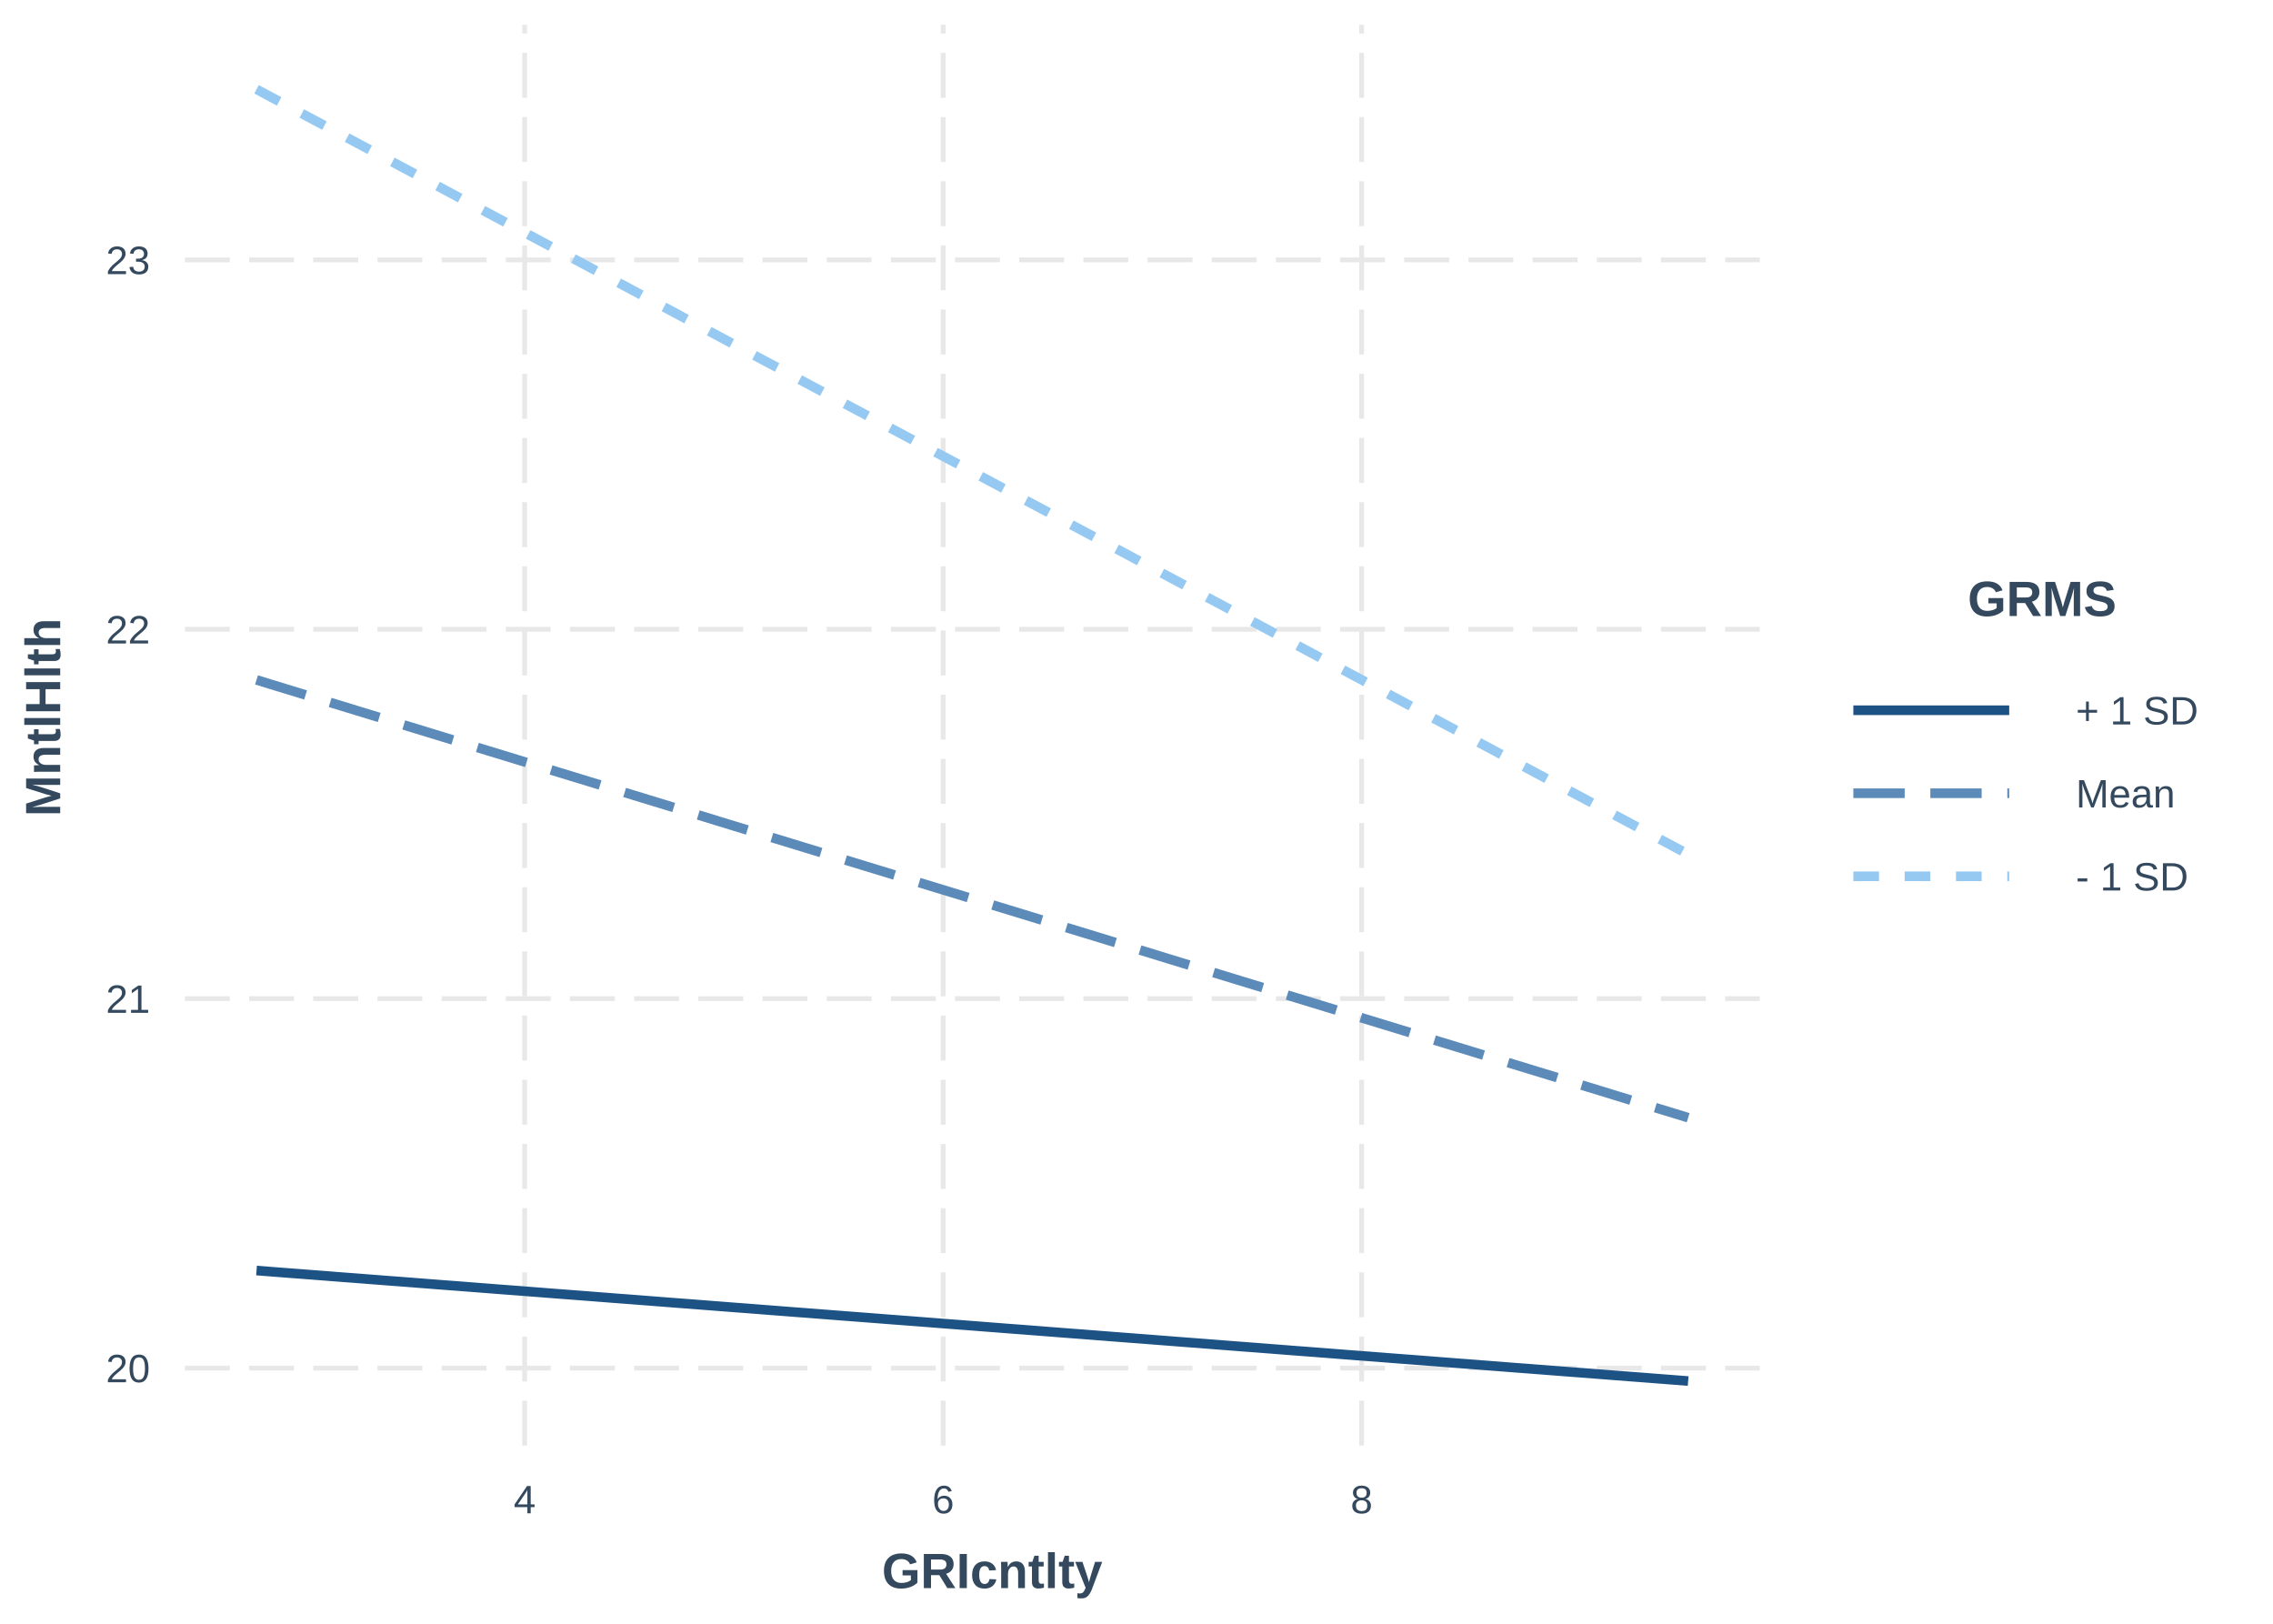
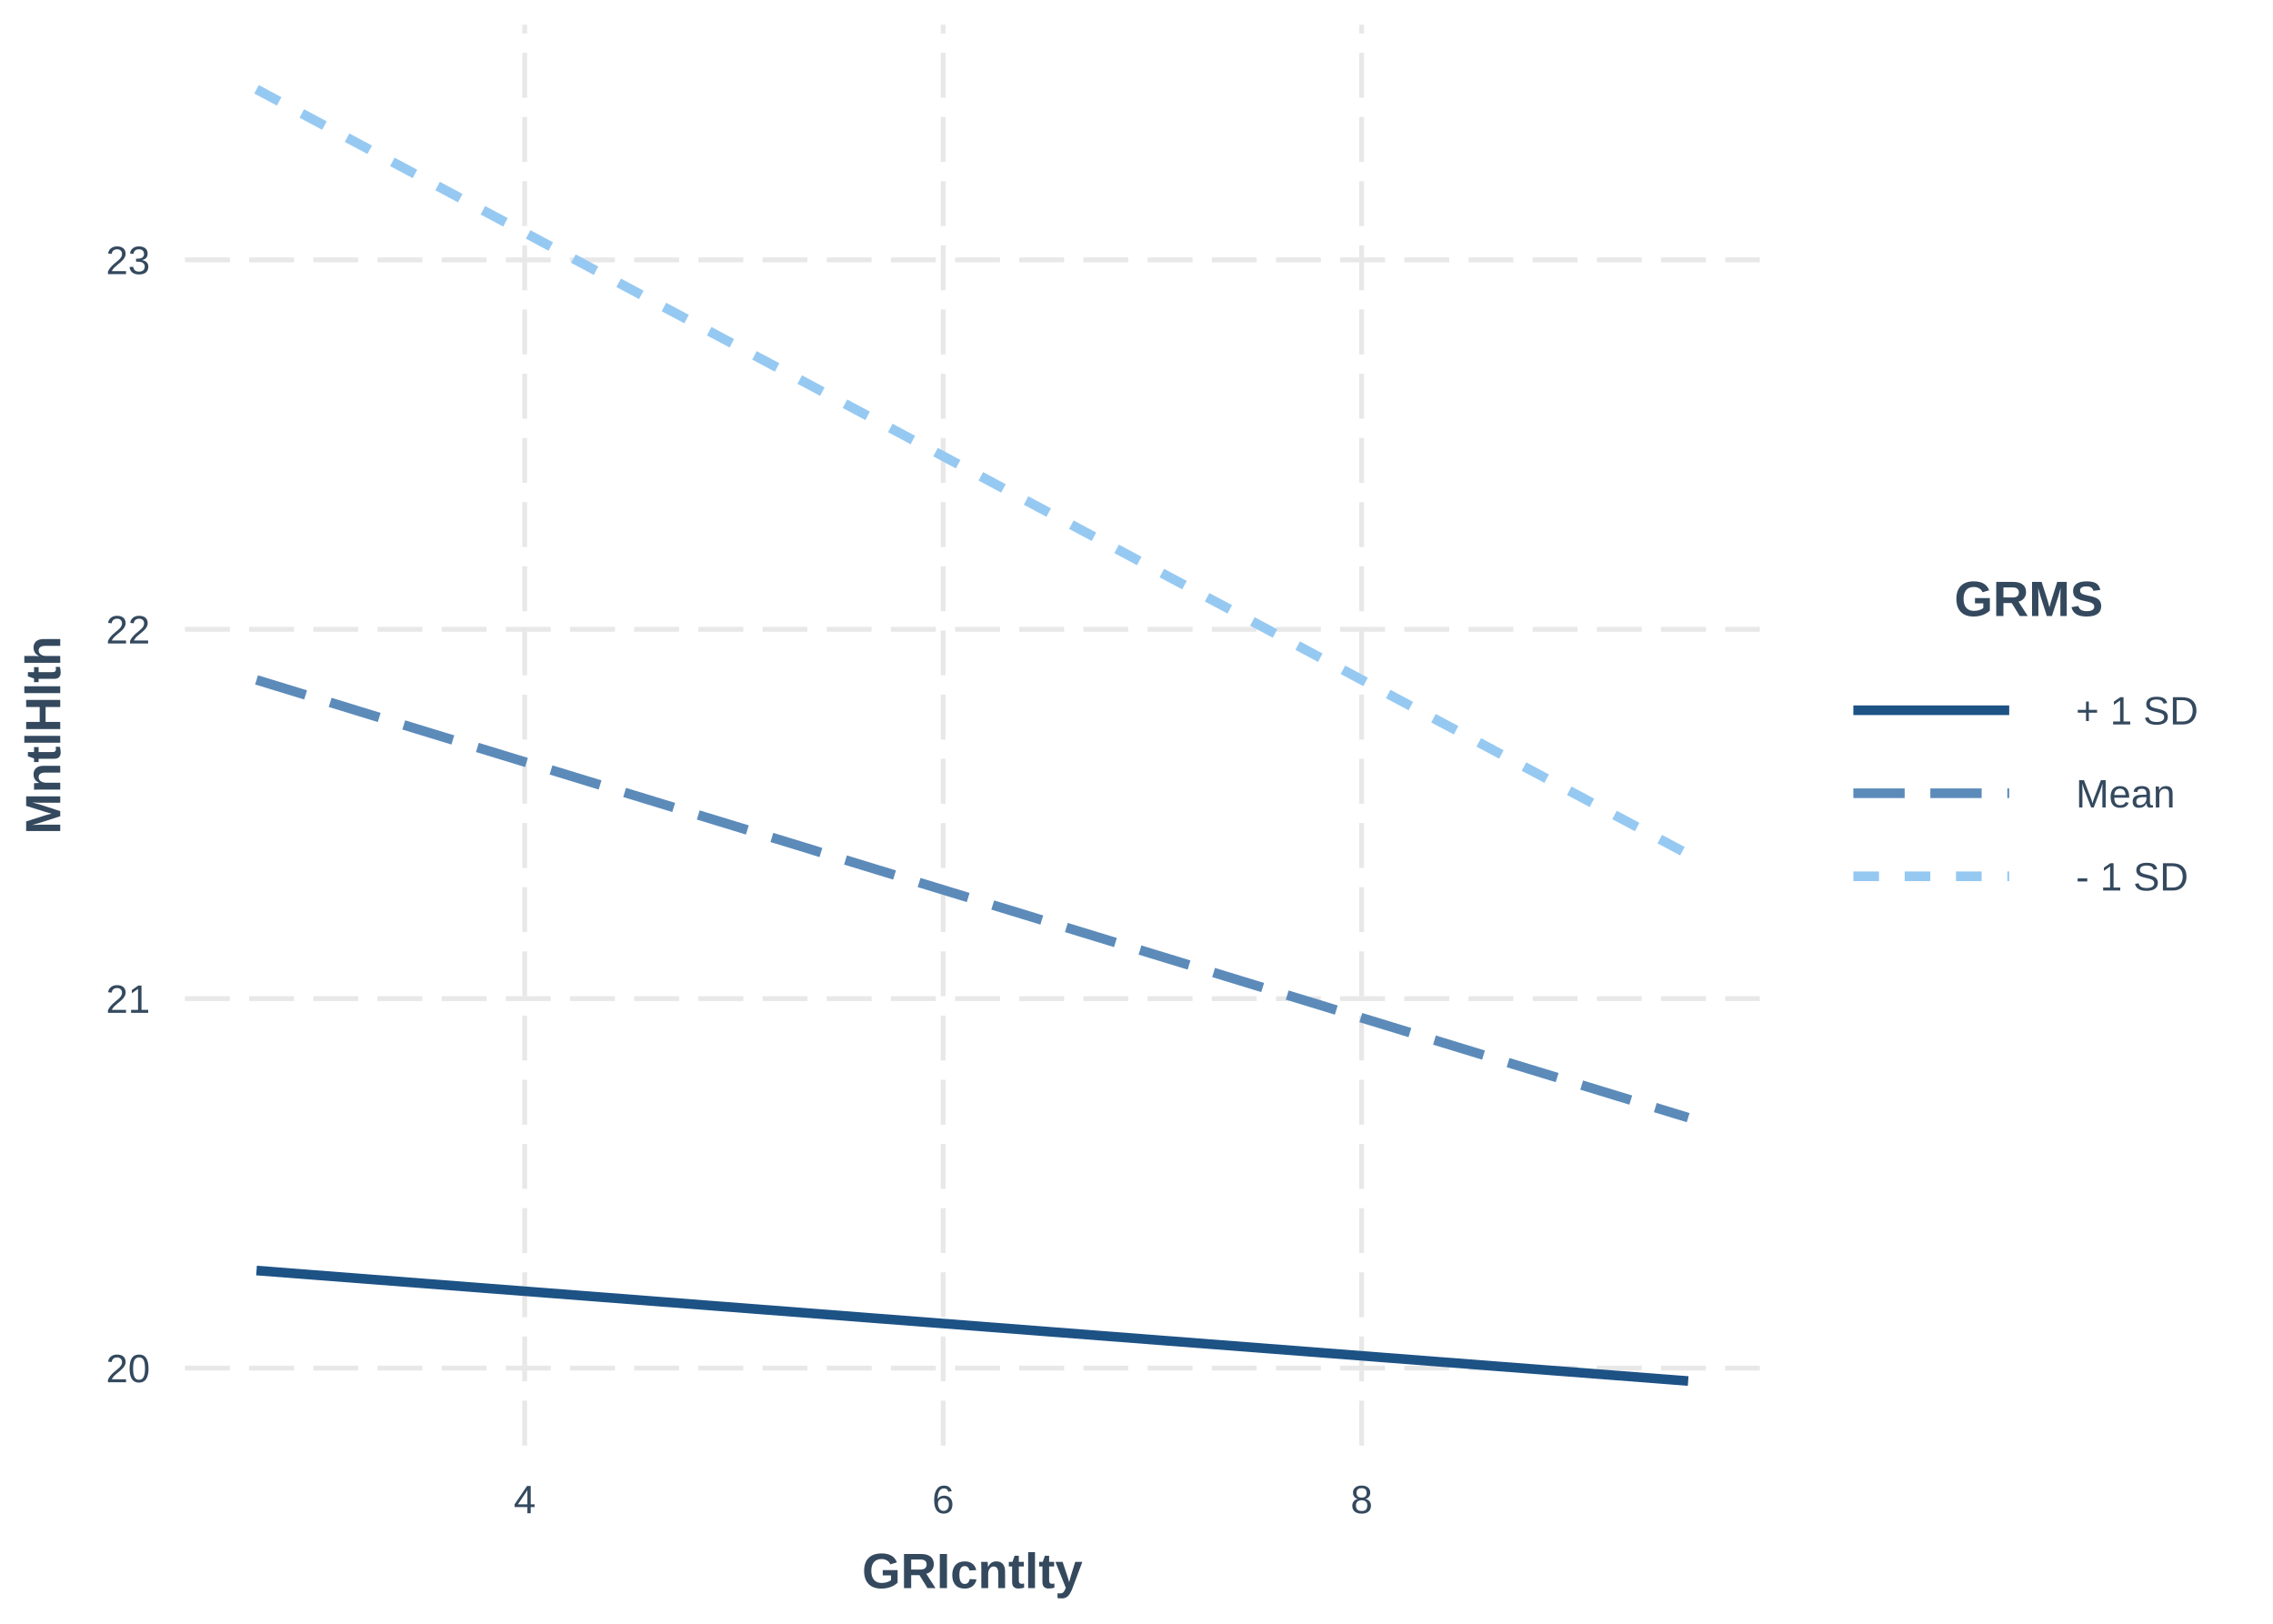
- <svg xmlns="http://www.w3.org/2000/svg" viewBox="0 0 504.00 360.00">
+ <svg xmlns="http://www.w3.org/2000/svg" class="svglite" width="504.00pt" height="360.00pt" viewBox="0 0 504.00 360.00">
  <defs>
    <style type="text/css">
-     line, polyline, polygon, path, rect, circle {
+     .svglite line, .svglite polyline, .svglite polygon, .svglite path, .svglite rect, .svglite circle {
      fill: none;
      stroke: #000000;
      stroke-linecap: round;
      stroke-linejoin: round;
      stroke-miterlimit: 10.00;
    }
  </style>
  </defs>
  <rect width="100%" height="100%" style="stroke: none; fill: #FFFFFF;" />
-   <rect x="0" y="0.00" width="504.00" height="360.00" style="stroke-width: 1.07; stroke: #FFFFFF; fill: #FFFFFF;" />
  <defs>
-     <clipPath id="cpNDEuMDB8MzkwLjIwfDMyMC41MXw1LjQ4">
-       <rect x="41.00" y="5.48" width="349.19" height="315.03" />
-     </clipPath>
-   </defs>
-   <rect x="41.00" y="5.48" width="349.19" height="315.03" style="stroke-width: 0.00; stroke: #FFFFFF; fill: #FFFFFF;" clip-path="url(#cpNDEuMDB8MzkwLjIwfDMyMC41MXw1LjQ4)" />
-   <polyline points="41.00,303.31 390.20,303.31 " style="stroke-width: 1.07; stroke: #E8E8E8; stroke-dasharray: 9.96,4.27; stroke-linecap: butt;" clip-path="url(#cpNDEuMDB8MzkwLjIwfDMyMC41MXw1LjQ4)" />
-   <polyline points="41.00,221.41 390.20,221.41 " style="stroke-width: 1.07; stroke: #E8E8E8; stroke-dasharray: 9.96,4.27; stroke-linecap: butt;" clip-path="url(#cpNDEuMDB8MzkwLjIwfDMyMC41MXw1LjQ4)" />
-   <polyline points="41.00,139.52 390.20,139.52 " style="stroke-width: 1.07; stroke: #E8E8E8; stroke-dasharray: 9.96,4.27; stroke-linecap: butt;" clip-path="url(#cpNDEuMDB8MzkwLjIwfDMyMC41MXw1LjQ4)" />
-   <polyline points="41.00,57.62 390.20,57.62 " style="stroke-width: 1.07; stroke: #E8E8E8; stroke-dasharray: 9.96,4.27; stroke-linecap: butt;" clip-path="url(#cpNDEuMDB8MzkwLjIwfDMyMC41MXw1LjQ4)" />
-   <polyline points="116.33,320.51 116.33,5.48 " style="stroke-width: 1.07; stroke: #E8E8E8; stroke-dasharray: 9.96,4.27; stroke-linecap: butt;" clip-path="url(#cpNDEuMDB8MzkwLjIwfDMyMC41MXw1LjQ4)" />
-   <polyline points="209.13,320.51 209.13,5.48 " style="stroke-width: 1.07; stroke: #E8E8E8; stroke-dasharray: 9.96,4.27; stroke-linecap: butt;" clip-path="url(#cpNDEuMDB8MzkwLjIwfDMyMC41MXw1LjQ4)" />
-   <polyline points="301.92,320.51 301.92,5.48 " style="stroke-width: 1.07; stroke: #E8E8E8; stroke-dasharray: 9.96,4.27; stroke-linecap: butt;" clip-path="url(#cpNDEuMDB8MzkwLjIwfDMyMC41MXw1LjQ4)" />
-   <polyline points="56.88,281.69 60.08,281.94 63.29,282.19 66.50,282.43 69.70,282.68 72.91,282.93 76.12,283.18 79.32,283.42 82.53,283.67 85.74,283.92 88.94,284.16 92.15,284.41 95.35,284.66 98.56,284.91 101.77,285.15 104.97,285.40 108.18,285.65 111.39,285.90 114.59,286.14 117.80,286.39 121.01,286.64 124.21,286.89 127.42,287.13 130.63,287.38 133.83,287.63 137.04,287.88 140.25,288.12 143.45,288.37 146.66,288.62 149.87,288.87 153.07,289.11 156.28,289.36 159.49,289.61 162.69,289.86 165.90,290.10 169.10,290.35 172.31,290.60 175.52,290.85 178.72,291.09 181.93,291.34 185.14,291.59 188.34,291.84 191.55,292.08 194.76,292.33 197.96,292.58 201.17,292.82 204.38,293.07 207.58,293.32 210.79,293.57 214.00,293.81 217.20,294.06 220.41,294.31 223.62,294.56 226.82,294.80 230.03,295.05 233.24,295.30 236.44,295.55 239.65,295.79 242.86,296.04 246.06,296.29 249.27,296.54 252.47,296.78 255.68,297.03 258.89,297.28 262.09,297.53 265.30,297.77 268.51,298.02 271.71,298.27 274.92,298.52 278.13,298.76 281.33,299.01 284.54,299.26 287.75,299.51 290.95,299.75 294.16,300.00 297.37,300.25 300.57,300.50 303.78,300.74 306.99,300.99 310.19,301.24 313.40,301.48 316.61,301.73 319.81,301.98 323.02,302.23 326.23,302.47 329.43,302.72 332.64,302.97 335.84,303.22 339.05,303.46 342.26,303.71 345.46,303.96 348.67,304.21 351.88,304.45 355.08,304.70 358.29,304.95 361.50,305.20 364.70,305.44 367.91,305.69 371.12,305.94 374.32,306.19 " style="stroke-width: 2.13; stroke: #1D5285; stroke-linecap: butt;" clip-path="url(#cpNDEuMDB8MzkwLjIwfDMyMC41MXw1LjQ4)" />
-   <polyline points="56.88,150.74 60.08,151.73 63.29,152.71 66.50,153.69 69.70,154.67 72.91,155.65 76.12,156.63 79.32,157.61 82.53,158.59 85.74,159.57 88.94,160.55 92.15,161.53 95.35,162.51 98.56,163.49 101.77,164.47 104.97,165.45 108.18,166.43 111.39,167.41 114.59,168.39 117.80,169.37 121.01,170.35 124.21,171.33 127.42,172.31 130.63,173.29 133.83,174.27 137.04,175.25 140.25,176.23 143.45,177.21 146.66,178.19 149.87,179.17 153.07,180.15 156.28,181.13 159.49,182.12 162.69,183.10 165.90,184.08 169.10,185.06 172.31,186.04 175.52,187.02 178.72,188.00 181.93,188.98 185.14,189.96 188.34,190.94 191.55,191.92 194.76,192.90 197.96,193.88 201.17,194.86 204.38,195.84 207.58,196.82 210.79,197.80 214.00,198.78 217.20,199.76 220.41,200.74 223.62,201.72 226.82,202.70 230.03,203.68 233.24,204.66 236.44,205.64 239.65,206.62 242.86,207.60 246.06,208.58 249.27,209.56 252.47,210.54 255.68,211.52 258.89,212.51 262.09,213.49 265.30,214.47 268.51,215.45 271.71,216.43 274.92,217.41 278.13,218.39 281.33,219.37 284.54,220.35 287.75,221.33 290.95,222.31 294.16,223.29 297.37,224.27 300.57,225.25 303.78,226.23 306.99,227.21 310.19,228.19 313.40,229.17 316.61,230.15 319.81,231.13 323.02,232.11 326.23,233.09 329.43,234.07 332.64,235.05 335.84,236.03 339.05,237.01 342.26,237.99 345.46,238.97 348.67,239.95 351.88,240.93 355.08,241.91 358.29,242.90 361.50,243.88 364.70,244.86 367.91,245.84 371.12,246.82 374.32,247.80 " style="stroke-width: 2.13; stroke: #5C8BBA; stroke-dasharray: 11.38,5.69,11.38,5.69; stroke-linecap: butt;" clip-path="url(#cpNDEuMDB8MzkwLjIwfDMyMC41MXw1LjQ4)" />
-   <polyline points="56.88,19.80 60.08,21.51 63.29,23.23 66.50,24.94 69.70,26.65 72.91,28.36 76.12,30.08 79.32,31.79 82.53,33.50 85.74,35.22 88.94,36.93 92.15,38.64 95.35,40.36 98.56,42.07 101.77,43.78 104.97,45.50 108.18,47.21 111.39,48.92 114.59,50.64 117.80,52.35 121.01,54.06 124.21,55.78 127.42,57.49 130.63,59.20 133.83,60.92 137.04,62.63 140.25,64.34 143.45,66.06 146.66,67.77 149.87,69.48 153.07,71.20 156.28,72.91 159.49,74.62 162.69,76.34 165.90,78.05 169.10,79.76 172.31,81.47 175.52,83.19 178.72,84.90 181.93,86.61 185.14,88.33 188.34,90.04 191.55,91.75 194.76,93.47 197.96,95.18 201.17,96.89 204.38,98.61 207.58,100.32 210.79,102.03 214.00,103.75 217.20,105.46 220.41,107.17 223.62,108.89 226.82,110.60 230.03,112.31 233.24,114.03 236.44,115.74 239.65,117.45 242.86,119.17 246.06,120.88 249.27,122.59 252.47,124.31 255.68,126.02 258.89,127.73 262.09,129.44 265.30,131.16 268.51,132.87 271.71,134.58 274.92,136.30 278.13,138.01 281.33,139.72 284.54,141.44 287.75,143.15 290.95,144.86 294.16,146.58 297.37,148.29 300.57,150.00 303.78,151.72 306.99,153.43 310.19,155.14 313.40,156.86 316.61,158.57 319.81,160.28 323.02,162.00 326.23,163.71 329.43,165.42 332.64,167.14 335.84,168.85 339.05,170.56 342.26,172.28 345.46,173.99 348.67,175.70 351.88,177.41 355.08,179.13 358.29,180.84 361.50,182.55 364.70,184.27 367.91,185.98 371.12,187.69 374.32,189.41 " style="stroke-width: 2.13; stroke: #96C9F2; stroke-dasharray: 5.69,5.69,5.69,5.69; stroke-linecap: butt;" clip-path="url(#cpNDEuMDB8MzkwLjIwfDMyMC41MXw1LjQ4)" />
-   <defs>
-     <clipPath id="cpMC4wMHw1MDQuMDB8MzYwLjAwfDAuMDA=">
+     <clipPath id="cpMC4wMHw1MDQuMDB8MC4wMHwzNjAuMDA=">
      <rect x="0.00" y="0.00" width="504.00" height="360.00" />
    </clipPath>
  </defs>
-   <g clip-path="url(#cpMC4wMHw1MDQuMDB8MzYwLjAwfDAuMDA=)">
-     <text x="23.49" y="306.46" style="font-size: 8.80px; fill: #34495E; font-family: Arial;" textLength="9.79px" lengthAdjust="spacingAndGlyphs">20</text>
+   <g clip-path="url(#cpMC4wMHw1MDQuMDB8MC4wMHwzNjAuMDA=)">
+     <rect x="0.00" y="0.00" width="504.00" height="360.00" style="stroke-width: 1.07; stroke: #FFFFFF; fill: #FFFFFF;" />
  </g>
-   <g clip-path="url(#cpMC4wMHw1MDQuMDB8MzYwLjAwfDAuMDA=)">
-     <text x="23.49" y="224.56" style="font-size: 8.80px; fill: #34495E; font-family: Arial;" textLength="9.79px" lengthAdjust="spacingAndGlyphs">21</text>
+   <defs>
+     <clipPath id="cpNDEuMDF8MzkwLjIwfDUuNDh8MzIwLjUw">
+       <rect x="41.01" y="5.48" width="349.19" height="315.02" />
+     </clipPath>
+   </defs>
+   <g clip-path="url(#cpNDEuMDF8MzkwLjIwfDUuNDh8MzIwLjUw)">
+     <rect x="41.01" y="5.48" width="349.19" height="315.02" style="stroke-width: 0.00; stroke: #FFFFFF; fill: #FFFFFF;" />
+     <polyline points="41.01,303.31 390.20,303.31 " style="stroke-width: 1.07; stroke: #E8E8E8; stroke-dasharray: 9.96,4.27; stroke-linecap: butt;" />
+     <polyline points="41.01,221.41 390.20,221.41 " style="stroke-width: 1.07; stroke: #E8E8E8; stroke-dasharray: 9.96,4.27; stroke-linecap: butt;" />
+     <polyline points="41.01,139.52 390.20,139.52 " style="stroke-width: 1.07; stroke: #E8E8E8; stroke-dasharray: 9.96,4.27; stroke-linecap: butt;" />
+     <polyline points="41.01,57.62 390.20,57.62 " style="stroke-width: 1.07; stroke: #E8E8E8; stroke-dasharray: 9.96,4.27; stroke-linecap: butt;" />
+     <polyline points="116.34,320.50 116.34,5.48 " style="stroke-width: 1.07; stroke: #E8E8E8; stroke-dasharray: 9.96,4.27; stroke-linecap: butt;" />
+     <polyline points="209.13,320.50 209.13,5.48 " style="stroke-width: 1.07; stroke: #E8E8E8; stroke-dasharray: 9.96,4.27; stroke-linecap: butt;" />
+     <polyline points="301.92,320.50 301.92,5.48 " style="stroke-width: 1.07; stroke: #E8E8E8; stroke-dasharray: 9.96,4.27; stroke-linecap: butt;" />
+     <polyline points="56.88,281.69 60.09,281.93 63.30,282.18 66.50,282.43 69.71,282.68 72.91,282.92 76.12,283.17 79.33,283.42 82.53,283.67 85.74,283.91 88.95,284.16 92.15,284.41 95.36,284.66 98.57,284.90 101.77,285.15 104.98,285.40 108.19,285.65 111.39,285.89 114.60,286.14 117.81,286.39 121.01,286.64 124.22,286.88 127.42,287.13 130.63,287.38 133.84,287.63 137.04,287.87 140.25,288.12 143.46,288.37 146.66,288.62 149.87,288.86 153.08,289.11 156.28,289.36 159.49,289.61 162.70,289.85 165.90,290.10 169.11,290.35 172.32,290.59 175.52,290.84 178.73,291.09 181.93,291.34 185.14,291.58 188.35,291.83 191.55,292.08 194.76,292.33 197.97,292.57 201.17,292.82 204.38,293.07 207.59,293.32 210.79,293.56 214.00,293.81 217.21,294.06 220.41,294.31 223.62,294.55 226.83,294.80 230.03,295.05 233.24,295.30 236.45,295.54 239.65,295.79 242.86,296.04 246.06,296.29 249.27,296.53 252.48,296.78 255.68,297.03 258.89,297.28 262.10,297.52 265.30,297.77 268.51,298.02 271.72,298.26 274.92,298.51 278.13,298.76 281.34,299.01 284.54,299.25 287.75,299.50 290.96,299.75 294.16,300.00 297.37,300.24 300.57,300.49 303.78,300.74 306.99,300.99 310.19,301.23 313.40,301.48 316.61,301.73 319.81,301.98 323.02,302.22 326.23,302.47 329.43,302.72 332.64,302.97 335.85,303.21 339.05,303.46 342.26,303.71 345.47,303.96 348.67,304.20 351.88,304.45 355.08,304.70 358.29,304.95 361.50,305.19 364.70,305.44 367.91,305.69 371.12,305.94 374.32,306.18 " style="stroke-width: 2.13; stroke: #1D5285; stroke-linecap: butt;" />
+     <polyline points="56.88,150.74 60.09,151.72 63.30,152.70 66.50,153.68 69.71,154.66 72.91,155.64 76.12,156.62 79.33,157.61 82.53,158.59 85.74,159.57 88.95,160.55 92.15,161.53 95.36,162.51 98.57,163.49 101.77,164.47 104.98,165.45 108.19,166.43 111.39,167.41 114.60,168.39 117.81,169.37 121.01,170.35 124.22,171.33 127.42,172.31 130.63,173.29 133.84,174.27 137.04,175.25 140.25,176.23 143.46,177.21 146.66,178.19 149.87,179.17 153.08,180.15 156.28,181.13 159.49,182.11 162.70,183.09 165.90,184.07 169.11,185.05 172.32,186.03 175.52,187.01 178.73,187.99 181.93,188.98 185.14,189.96 188.35,190.94 191.55,191.92 194.76,192.90 197.97,193.88 201.17,194.86 204.38,195.84 207.59,196.82 210.79,197.80 214.00,198.78 217.21,199.76 220.41,200.74 223.62,201.72 226.83,202.70 230.03,203.68 233.24,204.66 236.45,205.64 239.65,206.62 242.86,207.60 246.06,208.58 249.27,209.56 252.48,210.54 255.68,211.52 258.89,212.50 262.10,213.48 265.30,214.46 268.51,215.44 271.72,216.42 274.92,217.40 278.13,218.38 281.34,219.36 284.54,220.35 287.75,221.33 290.96,222.31 294.16,223.29 297.37,224.27 300.57,225.25 303.78,226.23 306.99,227.21 310.19,228.19 313.40,229.17 316.61,230.15 319.81,231.13 323.02,232.11 326.23,233.09 329.43,234.07 332.64,235.05 335.85,236.03 339.05,237.01 342.26,237.99 345.47,238.97 348.67,239.95 351.88,240.93 355.08,241.91 358.29,242.89 361.50,243.87 364.70,244.85 367.91,245.83 371.12,246.81 374.32,247.79 " style="stroke-width: 2.13; stroke: #5C8BBA; stroke-dasharray: 11.38,5.69,11.38,5.69; stroke-linecap: butt;" />
+     <polyline points="56.88,19.80 60.09,21.51 63.30,23.23 66.50,24.94 69.71,26.65 72.91,28.36 76.12,30.08 79.33,31.79 82.53,33.50 85.74,35.22 88.95,36.93 92.15,38.64 95.36,40.36 98.57,42.07 101.77,43.78 104.98,45.50 108.19,47.21 111.39,48.92 114.60,50.64 117.81,52.35 121.01,54.06 124.22,55.78 127.42,57.49 130.63,59.20 133.84,60.92 137.04,62.63 140.25,64.34 143.46,66.06 146.66,67.77 149.87,69.48 153.08,71.19 156.28,72.91 159.49,74.62 162.70,76.33 165.90,78.05 169.11,79.76 172.32,81.47 175.52,83.19 178.73,84.90 181.93,86.61 185.14,88.33 188.35,90.04 191.55,91.75 194.76,93.47 197.97,95.18 201.17,96.89 204.38,98.61 207.59,100.32 210.79,102.03 214.00,103.75 217.21,105.46 220.41,107.17 223.62,108.89 226.83,110.60 230.03,112.31 233.24,114.02 236.45,115.74 239.65,117.45 242.86,119.16 246.06,120.88 249.27,122.59 252.48,124.30 255.68,126.02 258.89,127.73 262.10,129.44 265.30,131.16 268.51,132.87 271.72,134.58 274.92,136.30 278.13,138.01 281.34,139.72 284.54,141.44 287.75,143.15 290.96,144.86 294.16,146.58 297.37,148.29 300.57,150.00 303.78,151.72 306.99,153.43 310.19,155.14 313.40,156.85 316.61,158.57 319.81,160.28 323.02,161.99 326.23,163.71 329.43,165.42 332.64,167.13 335.85,168.85 339.05,170.56 342.26,172.27 345.47,173.99 348.67,175.70 351.88,177.41 355.08,179.13 358.29,180.84 361.50,182.55 364.70,184.27 367.91,185.98 371.12,187.69 374.32,189.41 " style="stroke-width: 2.13; stroke: #96C9F2; stroke-dasharray: 5.69,5.69,5.69,5.69; stroke-linecap: butt;" />
  </g>
-   <g clip-path="url(#cpMC4wMHw1MDQuMDB8MzYwLjAwfDAuMDA=)">
-     <text x="23.49" y="142.67" style="font-size: 8.80px; fill: #34495E; font-family: Arial;" textLength="9.79px" lengthAdjust="spacingAndGlyphs">22</text>
-   </g>
-   <g clip-path="url(#cpMC4wMHw1MDQuMDB8MzYwLjAwfDAuMDA=)">
-     <text x="23.49" y="60.77" style="font-size: 8.80px; fill: #34495E; font-family: Arial;" textLength="9.79px" lengthAdjust="spacingAndGlyphs">23</text>
-   </g>
-   <g clip-path="url(#cpMC4wMHw1MDQuMDB8MzYwLjAwfDAuMDA=)">
-     <text x="113.89" y="335.52" style="font-size: 8.80px; fill: #34495E; font-family: Arial;" textLength="4.89px" lengthAdjust="spacingAndGlyphs">4</text>
-   </g>
-   <g clip-path="url(#cpMC4wMHw1MDQuMDB8MzYwLjAwfDAuMDA=)">
-     <text x="206.68" y="335.52" style="font-size: 8.80px; fill: #34495E; font-family: Arial;" textLength="4.89px" lengthAdjust="spacingAndGlyphs">6</text>
-   </g>
-   <g clip-path="url(#cpMC4wMHw1MDQuMDB8MzYwLjAwfDAuMDA=)">
-     <text x="299.47" y="335.52" style="font-size: 8.80px; fill: #34495E; font-family: Arial;" textLength="4.89px" lengthAdjust="spacingAndGlyphs">8</text>
-   </g>
-   <g clip-path="url(#cpMC4wMHw1MDQuMDB8MzYwLjAwfDAuMDA=)">
-     <text x="195.55" y="352.10" style="font-size: 11.00px; font-weight: bold; fill: #34495E; font-family: Arial;" textLength="40.10px" lengthAdjust="spacingAndGlyphs">GRIcntlty</text>
-   </g>
-   <g clip-path="url(#cpMC4wMHw1MDQuMDB8MzYwLjAwfDAuMDA=)">
-     <text transform="translate(13.35,181.03) rotate(-90)" style="font-size: 11.00px; font-weight: bold; fill: #34495E; font-family: Arial;" textLength="36.07px" lengthAdjust="spacingAndGlyphs">MntlHlth</text>
-   </g>
-   <g clip-path="url(#cpMC4wMHw1MDQuMDB8MzYwLjAwfDAuMDA=)">
-     <text x="436.31" y="136.58" style="font-size: 11.00px; font-weight: bold; fill: #34495E; font-family: Arial;" textLength="27.06px" lengthAdjust="spacingAndGlyphs">GRMS</text>
-   </g>
-   <rect x="406.63" y="148.27" width="43.20" height="18.40" style="stroke-width: 1.07; stroke: #FFFFFF; fill: #FFFFFF;" clip-path="url(#cpMC4wMHw1MDQuMDB8MzYwLjAwfDAuMDA=)" />
-   <line x1="410.95" y1="157.47" x2="445.51" y2="157.47" style="stroke-width: 2.13; stroke: #1D5285; stroke-linecap: butt;" clip-path="url(#cpMC4wMHw1MDQuMDB8MzYwLjAwfDAuMDA=)" />
-   <rect x="406.63" y="166.67" width="43.20" height="18.40" style="stroke-width: 1.07; stroke: #FFFFFF; fill: #FFFFFF;" clip-path="url(#cpMC4wMHw1MDQuMDB8MzYwLjAwfDAuMDA=)" />
-   <line x1="410.95" y1="175.87" x2="445.51" y2="175.87" style="stroke-width: 2.13; stroke: #5C8BBA; stroke-dasharray: 11.38,5.69,11.38,5.69; stroke-linecap: butt;" clip-path="url(#cpMC4wMHw1MDQuMDB8MzYwLjAwfDAuMDA=)" />
-   <rect x="406.63" y="185.07" width="43.20" height="18.40" style="stroke-width: 1.07; stroke: #FFFFFF; fill: #FFFFFF;" clip-path="url(#cpMC4wMHw1MDQuMDB8MzYwLjAwfDAuMDA=)" />
-   <line x1="410.95" y1="194.28" x2="445.51" y2="194.28" style="stroke-width: 2.13; stroke: #96C9F2; stroke-dasharray: 5.69,5.69,5.69,5.69; stroke-linecap: butt;" clip-path="url(#cpMC4wMHw1MDQuMDB8MzYwLjAwfDAuMDA=)" />
-   <g clip-path="url(#cpMC4wMHw1MDQuMDB8MzYwLjAwfDAuMDA=)">
+   <g clip-path="url(#cpMC4wMHw1MDQuMDB8MC4wMHwzNjAuMDA=)">
+     <text x="28.39" y="306.46" text-anchor="middle" style="font-size: 8.80px; fill: #34495E; font-family: Arial;" textLength="9.79px" lengthAdjust="spacingAndGlyphs">20</text>
+     <text x="28.39" y="224.56" text-anchor="middle" style="font-size: 8.80px; fill: #34495E; font-family: Arial;" textLength="9.79px" lengthAdjust="spacingAndGlyphs">21</text>
+     <text x="28.39" y="142.67" text-anchor="middle" style="font-size: 8.80px; fill: #34495E; font-family: Arial;" textLength="9.79px" lengthAdjust="spacingAndGlyphs">22</text>
+     <text x="28.39" y="60.77" text-anchor="middle" style="font-size: 8.80px; fill: #34495E; font-family: Arial;" textLength="9.79px" lengthAdjust="spacingAndGlyphs">23</text>
+     <text x="116.34" y="335.51" text-anchor="middle" style="font-size: 8.80px; fill: #34495E; font-family: Arial;" textLength="4.90px" lengthAdjust="spacingAndGlyphs">4</text>
+     <text x="209.13" y="335.51" text-anchor="middle" style="font-size: 8.80px; fill: #34495E; font-family: Arial;" textLength="4.90px" lengthAdjust="spacingAndGlyphs">6</text>
+     <text x="301.92" y="335.51" text-anchor="middle" style="font-size: 8.80px; fill: #34495E; font-family: Arial;" textLength="4.90px" lengthAdjust="spacingAndGlyphs">8</text>
+     <text x="215.60" y="352.10" text-anchor="middle" style="font-size: 11.00px; font-weight: bold; fill: #34495E; font-family: Arial;" textLength="40.10px" lengthAdjust="spacingAndGlyphs">GRIcntlty</text>
+     <text transform="translate(13.36,162.99) rotate(-90)" text-anchor="middle" style="font-size: 11.00px; font-weight: bold; fill: #34495E; font-family: Arial;" textLength="36.07px" lengthAdjust="spacingAndGlyphs">MntlHlth</text>
+     <text x="449.84" y="136.58" text-anchor="middle" style="font-size: 11.00px; font-weight: bold; fill: #34495E; font-family: Arial;" textLength="27.06px" lengthAdjust="spacingAndGlyphs">GRMS</text>
+     <rect x="406.63" y="148.26" width="43.20" height="18.40" style="stroke-width: 1.07; stroke: #FFFFFF; fill: #FFFFFF;" />
+     <line x1="410.95" y1="157.47" x2="445.51" y2="157.47" style="stroke-width: 2.13; stroke: #1D5285; stroke-linecap: butt;" />
+     <rect x="406.63" y="166.67" width="43.20" height="18.40" style="stroke-width: 1.07; stroke: #FFFFFF; fill: #FFFFFF;" />
+     <line x1="410.95" y1="175.87" x2="445.51" y2="175.87" style="stroke-width: 2.13; stroke: #5C8BBA; stroke-dasharray: 11.38,5.69,11.38,5.69; stroke-linecap: butt;" />
+     <rect x="406.63" y="185.07" width="43.20" height="18.40" style="stroke-width: 1.07; stroke: #FFFFFF; fill: #FFFFFF;" />
+     <line x1="410.95" y1="194.28" x2="445.51" y2="194.28" style="stroke-width: 2.13; stroke: #96C9F2; stroke-dasharray: 5.69,5.69,5.69,5.69; stroke-linecap: butt;" />
    <text x="460.29" y="160.62" style="font-size: 8.80px; fill: #34495E; font-family: Arial;" textLength="27.15px" lengthAdjust="spacingAndGlyphs">+ 1 SD</text>
-   </g>
-   <g clip-path="url(#cpMC4wMHw1MDQuMDB8MzYwLjAwfDAuMDA=)">
-     <text x="460.29" y="179.02" style="font-size: 8.80px; fill: #34495E; font-family: Arial;" textLength="22.01px" lengthAdjust="spacingAndGlyphs">Mean</text>
-   </g>
-   <g clip-path="url(#cpMC4wMHw1MDQuMDB8MzYwLjAwfDAuMDA=)">
+     <text x="460.29" y="179.02" style="font-size: 8.80px; fill: #34495E; font-family: Arial;" textLength="22.02px" lengthAdjust="spacingAndGlyphs">Mean</text>
    <text x="460.29" y="197.43" style="font-size: 8.80px; fill: #34495E; font-family: Arial;" textLength="24.94px" lengthAdjust="spacingAndGlyphs">- 1 SD</text>
  </g>
</svg>
